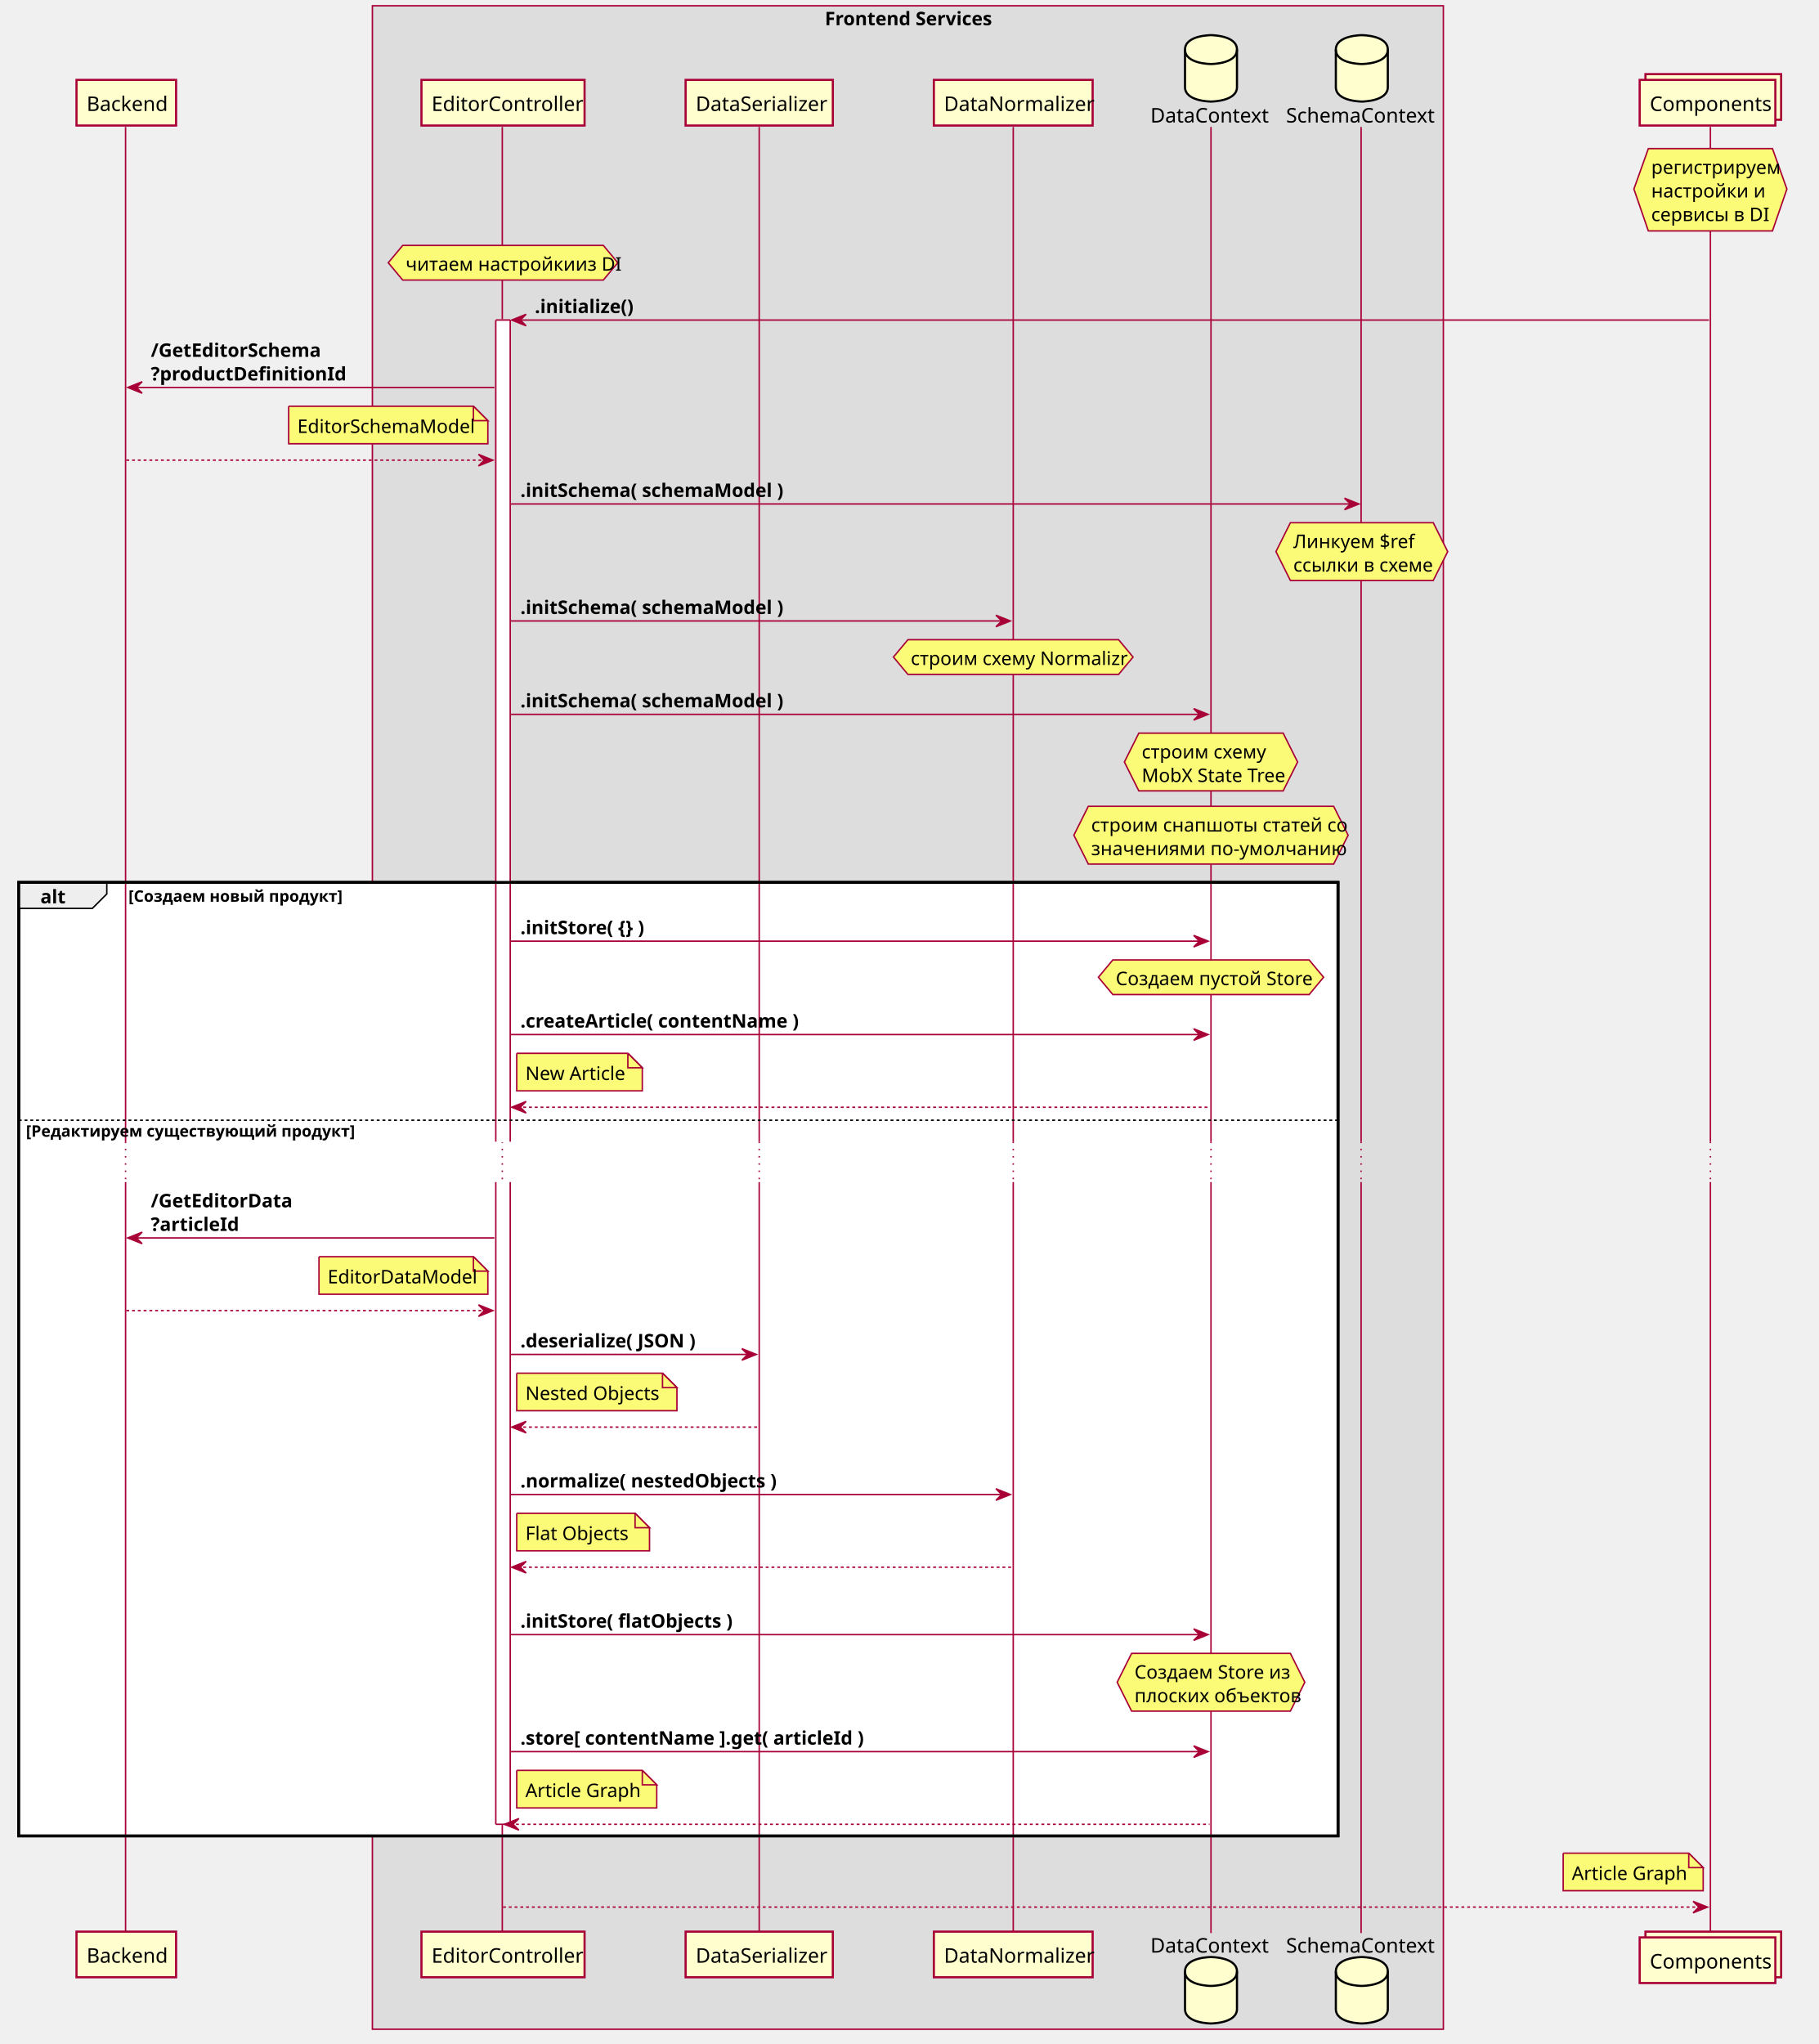
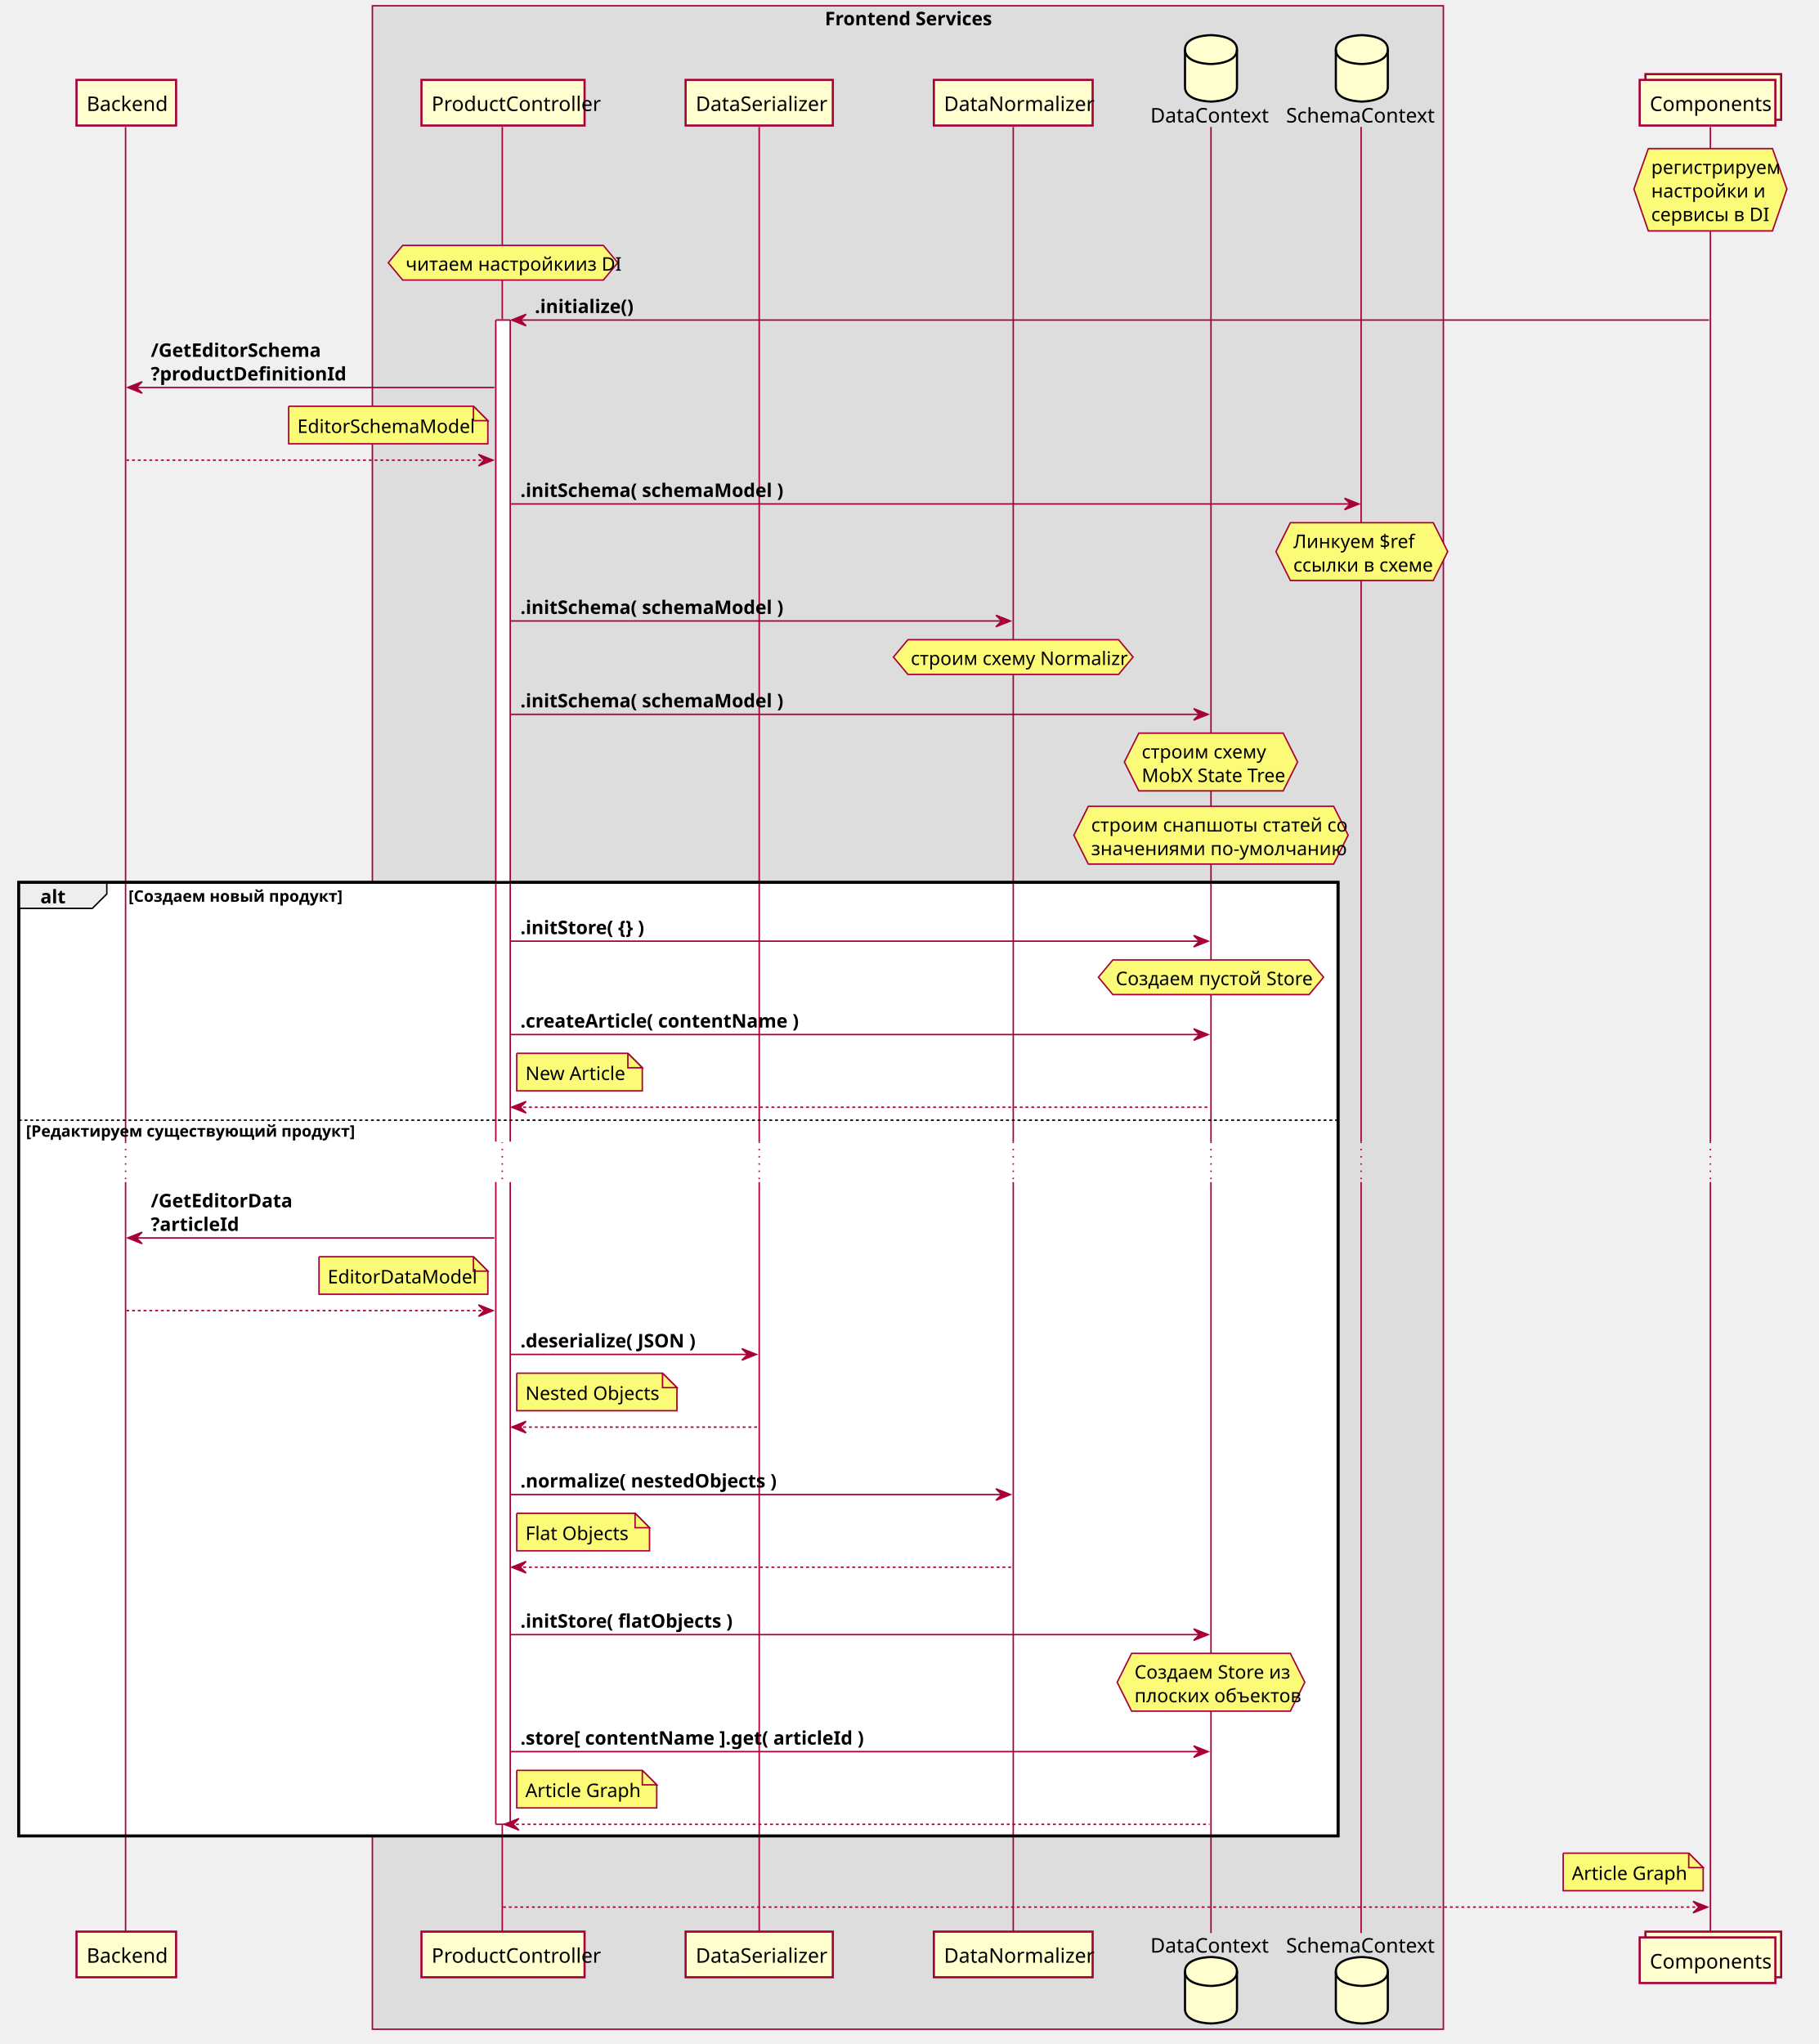
<svg xmlns="http://www.w3.org/2000/svg" contentScriptType="application/ecmascript" contentStyleType="text/css" height="1416px" preserveAspectRatio="none" style="width:1260px;height:1416px;" version="1.1" viewBox="0 0 1260 1416" width="1260px" zoomAndPan="magnify">
  <defs />
  <g>
    <rect fill="#DDDDDD" height="1401.766" style="stroke: #A80036; stroke-width: 1.0;" width="742" x="258" y="4" />
    <text fill="#000000" font-family="sans-serif" font-size="13" font-weight="bold" lengthAdjust="spacingAndGlyphs" textLength="115" x="571.5" y="17.495">Frontend Services</text>
    <rect fill="#FFFFFF" height="569.164" style="stroke: #FFFFFF; stroke-width: 1.0;" width="10" x="343.5" y="221.719" />
    <line style="stroke: #A80036; stroke-width: 1.0;" x1="343.5" x2="343.5" y1="221.719" y2="790.883" />
    <line style="stroke: #A80036; stroke-width: 1.0;" x1="353.5" x2="353.5" y1="221.719" y2="790.883" />
    <line style="stroke: #A80036; stroke-width: 1.0;" x1="343.5" x2="353.5" y1="221.719" y2="221.719" />
    <rect fill="#FFFFFF" height="444.922" style="stroke: #FFFFFF; stroke-width: 1.0;" width="10" x="343.5" y="818.883" />
    <line style="stroke: #A80036; stroke-width: 1.0;" x1="343.5" x2="343.5" y1="818.883" y2="1263.805" />
    <line style="stroke: #A80036; stroke-width: 1.0;" x1="353.5" x2="353.5" y1="818.883" y2="1263.805" />
    <line style="stroke: #A80036; stroke-width: 1.0;" x1="343.5" x2="353.5" y1="1263.805" y2="1263.805" />
    <rect fill="#FFFFFF" height="660.516" style="stroke: #000000; stroke-width: 2.0;" width="914" x="13" y="611.289" />
    <rect fill="#FFFFFF" height="496.758" style="stroke: none; stroke-width: 1.0;" width="914" x="13" y="775.047" />
    <line style="stroke: #A80036; stroke-width: 1.0;" x1="87" x2="87" y1="87.961" y2="790.883" />
    <line style="stroke: #A80036; stroke-width: 1.0; stroke-dasharray: 1.0,4.0;" x1="87" x2="87" y1="790.883" y2="818.883" />
    <line style="stroke: #A80036; stroke-width: 1.0;" x1="87" x2="87" y1="818.883" y2="1339.156" />
    <line style="stroke: #A80036; stroke-width: 1.0;" x1="348" x2="348" y1="87.961" y2="790.883" />
    <line style="stroke: #A80036; stroke-width: 1.0; stroke-dasharray: 1.0,4.0;" x1="348" x2="348" y1="790.883" y2="818.883" />
    <line style="stroke: #A80036; stroke-width: 1.0;" x1="348" x2="348" y1="818.883" y2="1339.156" />
    <line style="stroke: #A80036; stroke-width: 1.0;" x1="526" x2="526" y1="87.961" y2="790.883" />
    <line style="stroke: #A80036; stroke-width: 1.0; stroke-dasharray: 1.0,4.0;" x1="526" x2="526" y1="790.883" y2="818.883" />
    <line style="stroke: #A80036; stroke-width: 1.0;" x1="526" x2="526" y1="818.883" y2="1339.156" />
    <line style="stroke: #A80036; stroke-width: 1.0;" x1="702" x2="702" y1="87.961" y2="790.883" />
    <line style="stroke: #A80036; stroke-width: 1.0; stroke-dasharray: 1.0,4.0;" x1="702" x2="702" y1="790.883" y2="818.883" />
    <line style="stroke: #A80036; stroke-width: 1.0;" x1="702" x2="702" y1="818.883" y2="1339.156" />
    <line style="stroke: #A80036; stroke-width: 1.0;" x1="839" x2="839" y1="87.961" y2="790.883" />
    <line style="stroke: #A80036; stroke-width: 1.0; stroke-dasharray: 1.0,4.0;" x1="839" x2="839" y1="790.883" y2="818.883" />
    <line style="stroke: #A80036; stroke-width: 1.0;" x1="839" x2="839" y1="818.883" y2="1339.156" />
    <line style="stroke: #A80036; stroke-width: 1.0;" x1="943" x2="943" y1="87.961" y2="790.883" />
    <line style="stroke: #A80036; stroke-width: 1.0; stroke-dasharray: 1.0,4.0;" x1="943" x2="943" y1="790.883" y2="818.883" />
    <line style="stroke: #A80036; stroke-width: 1.0;" x1="943" x2="943" y1="818.883" y2="1339.156" />
    <line style="stroke: #A80036; stroke-width: 1.0;" x1="1185" x2="1185" y1="87.961" y2="790.883" />
    <line style="stroke: #A80036; stroke-width: 1.0; stroke-dasharray: 1.0,4.0;" x1="1185" x2="1185" y1="790.883" y2="818.883" />
    <line style="stroke: #A80036; stroke-width: 1.0;" x1="1185" x2="1185" y1="818.883" y2="1339.156" />
    <rect fill="#FEFECE" height="31.609" style="stroke: #A80036; stroke-width: 1.5;" width="69" x="53" y="55.352" />
    <text fill="#000000" font-family="sans-serif" font-size="14" lengthAdjust="spacingAndGlyphs" textLength="55" x="60" y="76.885">Backend</text>
    <rect fill="#FEFECE" height="31.609" style="stroke: #A80036; stroke-width: 1.5;" width="69" x="53" y="1338.156" />
    <text fill="#000000" font-family="sans-serif" font-size="14" lengthAdjust="spacingAndGlyphs" textLength="55" x="60" y="1359.689">Backend</text>
    <rect fill="#FEFECE" height="31.609" style="stroke: #A80036; stroke-width: 1.5;" width="113" x="292" y="55.352" />
-     <text fill="#000000" font-family="sans-serif" font-size="14" lengthAdjust="spacingAndGlyphs" textLength="99" x="299" y="76.885">EditorController</text>
+     <text fill="#000000" font-family="sans-serif" font-size="14" lengthAdjust="spacingAndGlyphs" textLength="99" x="299" y="76.885">ProductController</text>
    <rect fill="#FEFECE" height="31.609" style="stroke: #A80036; stroke-width: 1.5;" width="113" x="292" y="1338.156" />
-     <text fill="#000000" font-family="sans-serif" font-size="14" lengthAdjust="spacingAndGlyphs" textLength="99" x="299" y="1359.689">EditorController</text>
+     <text fill="#000000" font-family="sans-serif" font-size="14" lengthAdjust="spacingAndGlyphs" textLength="99" x="299" y="1359.689">ProductController</text>
    <rect fill="#FEFECE" height="31.609" style="stroke: #A80036; stroke-width: 1.5;" width="102" x="475" y="55.352" />
    <text fill="#000000" font-family="sans-serif" font-size="14" lengthAdjust="spacingAndGlyphs" textLength="88" x="482" y="76.885">DataSerializer</text>
    <rect fill="#FEFECE" height="31.609" style="stroke: #A80036; stroke-width: 1.5;" width="102" x="475" y="1338.156" />
    <text fill="#000000" font-family="sans-serif" font-size="14" lengthAdjust="spacingAndGlyphs" textLength="88" x="482" y="1359.689">DataSerializer</text>
    <rect fill="#FEFECE" height="31.609" style="stroke: #A80036; stroke-width: 1.5;" width="110" x="647" y="55.352" />
    <text fill="#000000" font-family="sans-serif" font-size="14" lengthAdjust="spacingAndGlyphs" textLength="96" x="654" y="76.885">DataNormalizer</text>
    <rect fill="#FEFECE" height="31.609" style="stroke: #A80036; stroke-width: 1.5;" width="110" x="647" y="1338.156" />
    <text fill="#000000" font-family="sans-serif" font-size="14" lengthAdjust="spacingAndGlyphs" textLength="96" x="654" y="1359.689">DataNormalizer</text>
    <text fill="#000000" font-family="sans-serif" font-size="14" lengthAdjust="spacingAndGlyphs" textLength="78" x="797" y="84.885">DataContext</text>
    <path d="M821,34.352 C821,24.352 839,24.352 839,24.352 C839,24.352 857,24.352 857,34.352 L857,60.352 C857,70.352 839,70.352 839,70.352 C839,70.352 821,70.352 821,60.352 L821,34.352 " fill="#FEFECE" style="stroke: #000000; stroke-width: 1.5;" />
    <path d="M821,34.352 C821,44.352 839,44.352 839,44.352 C839,44.352 857,44.352 857,34.352 " fill="none" style="stroke: #000000; stroke-width: 1.5;" />
    <text fill="#000000" font-family="sans-serif" font-size="14" lengthAdjust="spacingAndGlyphs" textLength="78" x="797" y="1352.689">DataContext</text>
    <path d="M821,1365.766 C821,1355.766 839,1355.766 839,1355.766 C839,1355.766 857,1355.766 857,1365.766 L857,1391.766 C857,1401.766 839,1401.766 839,1401.766 C839,1401.766 821,1401.766 821,1391.766 L821,1365.766 " fill="#FEFECE" style="stroke: #000000; stroke-width: 1.5;" />
    <path d="M821,1365.766 C821,1375.766 839,1375.766 839,1375.766 C839,1375.766 857,1375.766 857,1365.766 " fill="none" style="stroke: #000000; stroke-width: 1.5;" />
    <text fill="#000000" font-family="sans-serif" font-size="14" lengthAdjust="spacingAndGlyphs" textLength="99" x="891" y="84.885">SchemaContext</text>
    <path d="M925.5,34.352 C925.5,24.352 943.5,24.352 943.5,24.352 C943.5,24.352 961.5,24.352 961.5,34.352 L961.5,60.352 C961.5,70.352 943.5,70.352 943.5,70.352 C943.5,70.352 925.5,70.352 925.5,60.352 L925.5,34.352 " fill="#FEFECE" style="stroke: #000000; stroke-width: 1.5;" />
    <path d="M925.5,34.352 C925.5,44.352 943.5,44.352 943.5,44.352 C943.5,44.352 961.5,44.352 961.5,34.352 " fill="none" style="stroke: #000000; stroke-width: 1.5;" />
    <text fill="#000000" font-family="sans-serif" font-size="14" lengthAdjust="spacingAndGlyphs" textLength="99" x="891" y="1352.689">SchemaContext</text>
    <path d="M925.5,1365.766 C925.5,1355.766 943.5,1355.766 943.5,1355.766 C943.5,1355.766 961.5,1355.766 961.5,1365.766 L961.5,1391.766 C961.5,1401.766 943.5,1401.766 943.5,1401.766 C943.5,1401.766 925.5,1401.766 925.5,1391.766 L925.5,1365.766 " fill="#FEFECE" style="stroke: #000000; stroke-width: 1.5;" />
    <path d="M925.5,1365.766 C925.5,1375.766 943.5,1375.766 943.5,1375.766 C943.5,1375.766 961.5,1375.766 961.5,1365.766 " fill="none" style="stroke: #000000; stroke-width: 1.5;" />
    <rect fill="#FEFECE" height="31.609" style="stroke: #A80036; stroke-width: 1.5;" width="94" x="1140" y="51.352" />
    <rect fill="#FEFECE" height="31.609" style="stroke: #A80036; stroke-width: 1.5;" width="94" x="1136" y="55.352" />
    <text fill="#000000" font-family="sans-serif" font-size="14" lengthAdjust="spacingAndGlyphs" textLength="80" x="1143" y="76.885">Components</text>
    <rect fill="#FEFECE" height="31.609" style="stroke: #A80036; stroke-width: 1.5;" width="94" x="1140" y="1338.156" />
    <rect fill="#FEFECE" height="31.609" style="stroke: #A80036; stroke-width: 1.5;" width="94" x="1136" y="1342.156" />
    <text fill="#000000" font-family="sans-serif" font-size="14" lengthAdjust="spacingAndGlyphs" textLength="80" x="1143" y="1363.689">Components</text>
    <rect fill="#FFFFFF" height="569.164" style="stroke: #FFFFFF; stroke-width: 1.0;" width="10" x="343.5" y="221.719" />
    <line style="stroke: #A80036; stroke-width: 1.0;" x1="343.5" x2="343.5" y1="221.719" y2="790.883" />
    <line style="stroke: #A80036; stroke-width: 1.0;" x1="353.5" x2="353.5" y1="221.719" y2="790.883" />
    <line style="stroke: #A80036; stroke-width: 1.0;" x1="343.5" x2="353.5" y1="221.719" y2="221.719" />
    <rect fill="#FFFFFF" height="444.922" style="stroke: #FFFFFF; stroke-width: 1.0;" width="10" x="343.5" y="818.883" />
    <line style="stroke: #A80036; stroke-width: 1.0;" x1="343.5" x2="343.5" y1="818.883" y2="1263.805" />
    <line style="stroke: #A80036; stroke-width: 1.0;" x1="353.5" x2="353.5" y1="818.883" y2="1263.805" />
    <line style="stroke: #A80036; stroke-width: 1.0;" x1="343.5" x2="353.5" y1="1263.805" y2="1263.805" />
    <polygon fill="#FBFB77" points="1142,102.961,1228,102.961,1238,130.961,1228,159.961,1142,159.961,1132,130.961,1142,102.961" style="stroke: #A80036; stroke-width: 1.0;" />
    <text fill="#000000" font-family="sans-serif" font-size="13" lengthAdjust="spacingAndGlyphs" textLength="82" x="1144" y="120.456">регистрируем</text>
    <text fill="#000000" font-family="sans-serif" font-size="13" lengthAdjust="spacingAndGlyphs" textLength="71" x="1144" y="136.808">настройки и</text>
    <text fill="#000000" font-family="sans-serif" font-size="13" lengthAdjust="spacingAndGlyphs" textLength="78" x="1144" y="153.159">сервисы в DI</text>
    <polygon fill="#FBFB77" points="279,170.016,418,170.016,428,182.016,418,194.016,279,194.016,269,182.016,279,170.016" style="stroke: #A80036; stroke-width: 1.0;" />
    <text fill="#000000" font-family="sans-serif" font-size="13" lengthAdjust="spacingAndGlyphs" textLength="135" x="281" y="187.511">читаем настройкииз DI</text>
    <polygon fill="#A80036" points="364.5,217.719,354.5,221.719,364.5,225.719,360.5,221.719" style="stroke: #A80036; stroke-width: 1.0;" />
    <line style="stroke: #A80036; stroke-width: 1.0;" x1="358.5" x2="1184" y1="221.719" y2="221.719" />
    <text fill="#000000" font-family="sans-serif" font-size="13" font-weight="bold" lengthAdjust="spacingAndGlyphs" textLength="67" x="370.5" y="216.862">.initialize()</text>
    <polygon fill="#A80036" points="98.5,264.422,88.5,268.422,98.5,272.422,94.5,268.422" style="stroke: #A80036; stroke-width: 1.0;" />
    <line style="stroke: #A80036; stroke-width: 1.0;" x1="92.5" x2="342.5" y1="268.422" y2="268.422" />
    <text fill="#000000" font-family="sans-serif" font-size="13" font-weight="bold" lengthAdjust="spacingAndGlyphs" textLength="115" x="104.5" y="247.214">/GetEditorSchema</text>
    <text fill="#000000" font-family="sans-serif" font-size="13" font-weight="bold" lengthAdjust="spacingAndGlyphs" textLength="129" x="104.5" y="263.565">?productDefinitionId</text>
    <path d="M200,281.422 L200,307.422 L338,307.422 L338,291.422 L328,281.422 L200,281.422 " fill="#FBFB77" style="stroke: #A80036; stroke-width: 1.0;" />
    <path d="M328,281.422 L328,291.422 L338,291.422 L328,281.422 " fill="#FBFB77" style="stroke: #A80036; stroke-width: 1.0;" />
    <text fill="#000000" font-family="sans-serif" font-size="13" lengthAdjust="spacingAndGlyphs" textLength="117" x="206" y="299.917">EditorSchemaModel</text>
    <polygon fill="#A80036" points="331.5,314.773,341.5,318.773,331.5,322.773,335.5,318.773" style="stroke: #A80036; stroke-width: 1.0;" />
    <line style="stroke: #A80036; stroke-width: 1.0; stroke-dasharray: 2.0,2.0;" x1="87.5" x2="337.5" y1="318.773" y2="318.773" />
    <polygon fill="#A80036" points="931.5,345.125,941.5,349.125,931.5,353.125,935.5,349.125" style="stroke: #A80036; stroke-width: 1.0;" />
    <line style="stroke: #A80036; stroke-width: 1.0;" x1="353.5" x2="937.5" y1="349.125" y2="349.125" />
    <text fill="#000000" font-family="sans-serif" font-size="13" font-weight="bold" lengthAdjust="spacingAndGlyphs" textLength="180" x="360.5" y="344.269">.initSchema( schemaModel )</text>
    <polygon fill="#FBFB77" points="894,362.125,993,362.125,1003,382.125,993,402.125,894,402.125,884,382.125,894,362.125" style="stroke: #A80036; stroke-width: 1.0;" />
    <text fill="#000000" font-family="sans-serif" font-size="13" lengthAdjust="spacingAndGlyphs" textLength="77" x="896" y="379.62">Линкуем $ref</text>
    <text fill="#000000" font-family="sans-serif" font-size="13" lengthAdjust="spacingAndGlyphs" textLength="95" x="896" y="395.972">ссылки в схеме</text>
    <polygon fill="#A80036" points="690,426.18,700,430.18,690,434.18,694,430.18" style="stroke: #A80036; stroke-width: 1.0;" />
    <line style="stroke: #A80036; stroke-width: 1.0;" x1="353.5" x2="696" y1="430.18" y2="430.18" />
    <text fill="#000000" font-family="sans-serif" font-size="13" font-weight="bold" lengthAdjust="spacingAndGlyphs" textLength="180" x="360.5" y="425.323">.initSchema( schemaModel )</text>
    <polygon fill="#FBFB77" points="629,443.18,775,443.18,785,455.18,775,467.18,629,467.18,619,455.18,629,443.18" style="stroke: #A80036; stroke-width: 1.0;" />
    <text fill="#000000" font-family="sans-serif" font-size="13" lengthAdjust="spacingAndGlyphs" textLength="142" x="631" y="460.675">строим схему Normalizr</text>
    <polygon fill="#A80036" points="827,490.883,837,494.883,827,498.883,831,494.883" style="stroke: #A80036; stroke-width: 1.0;" />
    <line style="stroke: #A80036; stroke-width: 1.0;" x1="353.5" x2="833" y1="494.883" y2="494.883" />
    <text fill="#000000" font-family="sans-serif" font-size="13" font-weight="bold" lengthAdjust="spacingAndGlyphs" textLength="180" x="360.5" y="490.026">.initSchema( schemaModel )</text>
    <polygon fill="#FBFB77" points="789,507.883,889,507.883,899,527.883,889,547.883,789,547.883,779,527.883,789,507.883" style="stroke: #A80036; stroke-width: 1.0;" />
    <text fill="#000000" font-family="sans-serif" font-size="13" lengthAdjust="spacingAndGlyphs" textLength="83" x="791" y="525.378">строим схему</text>
    <text fill="#000000" font-family="sans-serif" font-size="13" lengthAdjust="spacingAndGlyphs" textLength="96" x="791" y="541.73">MobX State Tree</text>
    <polygon fill="#FBFB77" points="754,558.586,924,558.586,934,578.586,924,598.586,754,598.586,744,578.586,754,558.586" style="stroke: #A80036; stroke-width: 1.0;" />
    <text fill="#000000" font-family="sans-serif" font-size="13" lengthAdjust="spacingAndGlyphs" textLength="166" x="756" y="576.081">строим снапшоты статей со</text>
    <text fill="#000000" font-family="sans-serif" font-size="13" lengthAdjust="spacingAndGlyphs" textLength="161" x="756" y="592.433">значениями по-умолчанию</text>
    <path d="M13,611.289 L74,611.289 L74,619.289 L64,629.289 L13,629.289 L13,611.289 " fill="#EEEEEE" style="stroke: #000000; stroke-width: 1.0;" />
    <rect fill="none" height="660.516" style="stroke: #000000; stroke-width: 2.0;" width="914" x="13" y="611.289" />
    <text fill="#000000" font-family="sans-serif" font-size="13" font-weight="bold" lengthAdjust="spacingAndGlyphs" textLength="16" x="28" y="625.784">alt</text>
    <text fill="#000000" font-family="sans-serif" font-size="11" font-weight="bold" lengthAdjust="spacingAndGlyphs" textLength="144" x="89" y="624.708">[Создаем новый продукт]</text>
    <polygon fill="#A80036" points="827,647.992,837,651.992,827,655.992,831,651.992" style="stroke: #A80036; stroke-width: 1.0;" />
    <line style="stroke: #A80036; stroke-width: 1.0;" x1="353.5" x2="833" y1="651.992" y2="651.992" />
    <text fill="#000000" font-family="sans-serif" font-size="13" font-weight="bold" lengthAdjust="spacingAndGlyphs" textLength="84" x="360.5" y="647.136">.initStore( {} )</text>
    <polygon fill="#FBFB77" points="771,664.992,907,664.992,917,676.992,907,688.992,771,688.992,761,676.992,771,664.992" style="stroke: #A80036; stroke-width: 1.0;" />
    <text fill="#000000" font-family="sans-serif" font-size="13" lengthAdjust="spacingAndGlyphs" textLength="132" x="773" y="682.487">Создаем пустой Store</text>
    <polygon fill="#A80036" points="827,712.695,837,716.695,827,720.695,831,716.695" style="stroke: #A80036; stroke-width: 1.0;" />
    <line style="stroke: #A80036; stroke-width: 1.0;" x1="353.5" x2="833" y1="716.695" y2="716.695" />
    <text fill="#000000" font-family="sans-serif" font-size="13" font-weight="bold" lengthAdjust="spacingAndGlyphs" textLength="185" x="360.5" y="711.839">.createArticle( contentName )</text>
    <path d="M358,729.695 L358,755.695 L445,755.695 L445,739.695 L435,729.695 L358,729.695 " fill="#FBFB77" style="stroke: #A80036; stroke-width: 1.0;" />
    <path d="M435,729.695 L435,739.695 L445,739.695 L435,729.695 " fill="#FBFB77" style="stroke: #A80036; stroke-width: 1.0;" />
    <text fill="#000000" font-family="sans-serif" font-size="13" lengthAdjust="spacingAndGlyphs" textLength="66" x="364" y="748.19">New Article</text>
    <polygon fill="#A80036" points="364.5,763.047,354.5,767.047,364.5,771.047,360.5,767.047" style="stroke: #A80036; stroke-width: 1.0;" />
    <line style="stroke: #A80036; stroke-width: 1.0; stroke-dasharray: 2.0,2.0;" x1="358.5" x2="838" y1="767.047" y2="767.047" />
    <line style="stroke: #000000; stroke-width: 1.0; stroke-dasharray: 2.0,2.0;" x1="13" x2="927" y1="776.047" y2="776.047" />
    <text fill="#000000" font-family="sans-serif" font-size="11" font-weight="bold" lengthAdjust="spacingAndGlyphs" textLength="216" x="18" y="787.466">[Редактируем существующий продукт]</text>
    <polygon fill="#A80036" points="98.5,853.586,88.5,857.586,98.5,861.586,94.5,857.586" style="stroke: #A80036; stroke-width: 1.0;" />
    <line style="stroke: #A80036; stroke-width: 1.0;" x1="92.5" x2="342.5" y1="857.586" y2="857.586" />
    <text fill="#000000" font-family="sans-serif" font-size="13" font-weight="bold" lengthAdjust="spacingAndGlyphs" textLength="92" x="104.5" y="836.378">/GetEditorData</text>
    <text fill="#000000" font-family="sans-serif" font-size="13" font-weight="bold" lengthAdjust="spacingAndGlyphs" textLength="60" x="104.5" y="852.73">?articleId</text>
    <path d="M221,870.586 L221,896.586 L338,896.586 L338,880.586 L328,870.586 L221,870.586 " fill="#FBFB77" style="stroke: #A80036; stroke-width: 1.0;" />
    <path d="M328,870.586 L328,880.586 L338,880.586 L328,870.586 " fill="#FBFB77" style="stroke: #A80036; stroke-width: 1.0;" />
    <text fill="#000000" font-family="sans-serif" font-size="13" lengthAdjust="spacingAndGlyphs" textLength="96" x="227" y="889.081">EditorDataModel</text>
    <polygon fill="#A80036" points="331.5,903.938,341.5,907.938,331.5,911.938,335.5,907.938" style="stroke: #A80036; stroke-width: 1.0;" />
    <line style="stroke: #A80036; stroke-width: 1.0; stroke-dasharray: 2.0,2.0;" x1="87.5" x2="337.5" y1="907.938" y2="907.938" />
    <polygon fill="#A80036" points="514,934.289,524,938.289,514,942.289,518,938.289" style="stroke: #A80036; stroke-width: 1.0;" />
    <line style="stroke: #A80036; stroke-width: 1.0;" x1="353.5" x2="520" y1="938.289" y2="938.289" />
    <text fill="#000000" font-family="sans-serif" font-size="13" font-weight="bold" lengthAdjust="spacingAndGlyphs" textLength="125" x="360.5" y="933.433">.deserialize( JSON )</text>
    <path d="M358,951.289 L358,977.289 L469,977.289 L469,961.289 L459,951.289 L358,951.289 " fill="#FBFB77" style="stroke: #A80036; stroke-width: 1.0;" />
    <path d="M459,951.289 L459,961.289 L469,961.289 L459,951.289 " fill="#FBFB77" style="stroke: #A80036; stroke-width: 1.0;" />
    <text fill="#000000" font-family="sans-serif" font-size="13" lengthAdjust="spacingAndGlyphs" textLength="90" x="364" y="969.784">Nested Objects</text>
    <polygon fill="#A80036" points="364.5,984.641,354.5,988.641,364.5,992.641,360.5,988.641" style="stroke: #A80036; stroke-width: 1.0;" />
    <line style="stroke: #A80036; stroke-width: 1.0; stroke-dasharray: 2.0,2.0;" x1="358.5" x2="525" y1="988.641" y2="988.641" />
    <polygon fill="#A80036" points="690,1031.344,700,1035.344,690,1039.344,694,1035.344" style="stroke: #A80036; stroke-width: 1.0;" />
    <line style="stroke: #A80036; stroke-width: 1.0;" x1="353.5" x2="696" y1="1035.344" y2="1035.344" />
    <text fill="#000000" font-family="sans-serif" font-size="13" lengthAdjust="spacingAndGlyphs" textLength="0" x="364.5" y="1014.136" />
    <text fill="#000000" font-family="sans-serif" font-size="13" font-weight="bold" lengthAdjust="spacingAndGlyphs" textLength="173" x="360.5" y="1030.487">.normalize( nestedObjects )</text>
    <path d="M358,1048.344 L358,1074.344 L450,1074.344 L450,1058.344 L440,1048.344 L358,1048.344 " fill="#FBFB77" style="stroke: #A80036; stroke-width: 1.0;" />
    <path d="M440,1048.344 L440,1058.344 L450,1058.344 L440,1048.344 " fill="#FBFB77" style="stroke: #A80036; stroke-width: 1.0;" />
    <text fill="#000000" font-family="sans-serif" font-size="13" lengthAdjust="spacingAndGlyphs" textLength="71" x="364" y="1066.839">Flat Objects</text>
    <polygon fill="#A80036" points="364.5,1081.695,354.5,1085.695,364.5,1089.695,360.5,1085.695" style="stroke: #A80036; stroke-width: 1.0;" />
    <line style="stroke: #A80036; stroke-width: 1.0; stroke-dasharray: 2.0,2.0;" x1="358.5" x2="701" y1="1085.695" y2="1085.695" />
    <polygon fill="#A80036" points="827,1128.398,837,1132.398,827,1136.398,831,1132.398" style="stroke: #A80036; stroke-width: 1.0;" />
    <line style="stroke: #A80036; stroke-width: 1.0;" x1="353.5" x2="833" y1="1132.398" y2="1132.398" />
    <text fill="#000000" font-family="sans-serif" font-size="13" lengthAdjust="spacingAndGlyphs" textLength="0" x="364.5" y="1111.19" />
    <text fill="#000000" font-family="sans-serif" font-size="13" font-weight="bold" lengthAdjust="spacingAndGlyphs" textLength="141" x="360.5" y="1127.542">.initStore( flatObjects )</text>
    <polygon fill="#FBFB77" points="784,1145.398,894,1145.398,904,1165.398,894,1185.398,784,1185.398,774,1165.398,784,1145.398" style="stroke: #A80036; stroke-width: 1.0;" />
    <text fill="#000000" font-family="sans-serif" font-size="13" lengthAdjust="spacingAndGlyphs" textLength="105" x="786" y="1162.894">Создаем Store из</text>
    <text fill="#000000" font-family="sans-serif" font-size="13" lengthAdjust="spacingAndGlyphs" textLength="106" x="786" y="1179.245">плоских объектов</text>
    <polygon fill="#A80036" points="827,1209.453,837,1213.453,827,1217.453,831,1213.453" style="stroke: #A80036; stroke-width: 1.0;" />
    <line style="stroke: #A80036; stroke-width: 1.0;" x1="353.5" x2="833" y1="1213.453" y2="1213.453" />
    <text fill="#000000" font-family="sans-serif" font-size="13" font-weight="bold" lengthAdjust="spacingAndGlyphs" textLength="227" x="360.5" y="1208.597">.store[ contentName ].get( articleId )</text>
    <path d="M358,1226.453 L358,1252.453 L455,1252.453 L455,1236.453 L445,1226.453 L358,1226.453 " fill="#FBFB77" style="stroke: #A80036; stroke-width: 1.0;" />
    <path d="M445,1226.453 L445,1236.453 L455,1236.453 L445,1226.453 " fill="#FBFB77" style="stroke: #A80036; stroke-width: 1.0;" />
    <text fill="#000000" font-family="sans-serif" font-size="13" lengthAdjust="spacingAndGlyphs" textLength="76" x="364" y="1244.948">Article Graph</text>
    <polygon fill="#A80036" points="359.5,1259.805,349.5,1263.805,359.5,1267.805,355.5,1263.805" style="stroke: #A80036; stroke-width: 1.0;" />
    <line style="stroke: #A80036; stroke-width: 1.0; stroke-dasharray: 2.0,2.0;" x1="353.5" x2="838" y1="1263.805" y2="1263.805" />
    <path d="M1083,1283.805 L1083,1309.805 L1180,1309.805 L1180,1293.805 L1170,1283.805 L1083,1283.805 " fill="#FBFB77" style="stroke: #A80036; stroke-width: 1.0;" />
    <path d="M1170,1283.805 L1170,1293.805 L1180,1293.805 L1170,1283.805 " fill="#FBFB77" style="stroke: #A80036; stroke-width: 1.0;" />
    <text fill="#000000" font-family="sans-serif" font-size="13" lengthAdjust="spacingAndGlyphs" textLength="76" x="1089" y="1302.3">Article Graph</text>
    <polygon fill="#A80036" points="1173,1317.156,1183,1321.156,1173,1325.156,1177,1321.156" style="stroke: #A80036; stroke-width: 1.0;" />
    <line style="stroke: #A80036; stroke-width: 1.0; stroke-dasharray: 2.0,2.0;" x1="348.5" x2="1179" y1="1321.156" y2="1321.156" />
  </g>
</svg>
